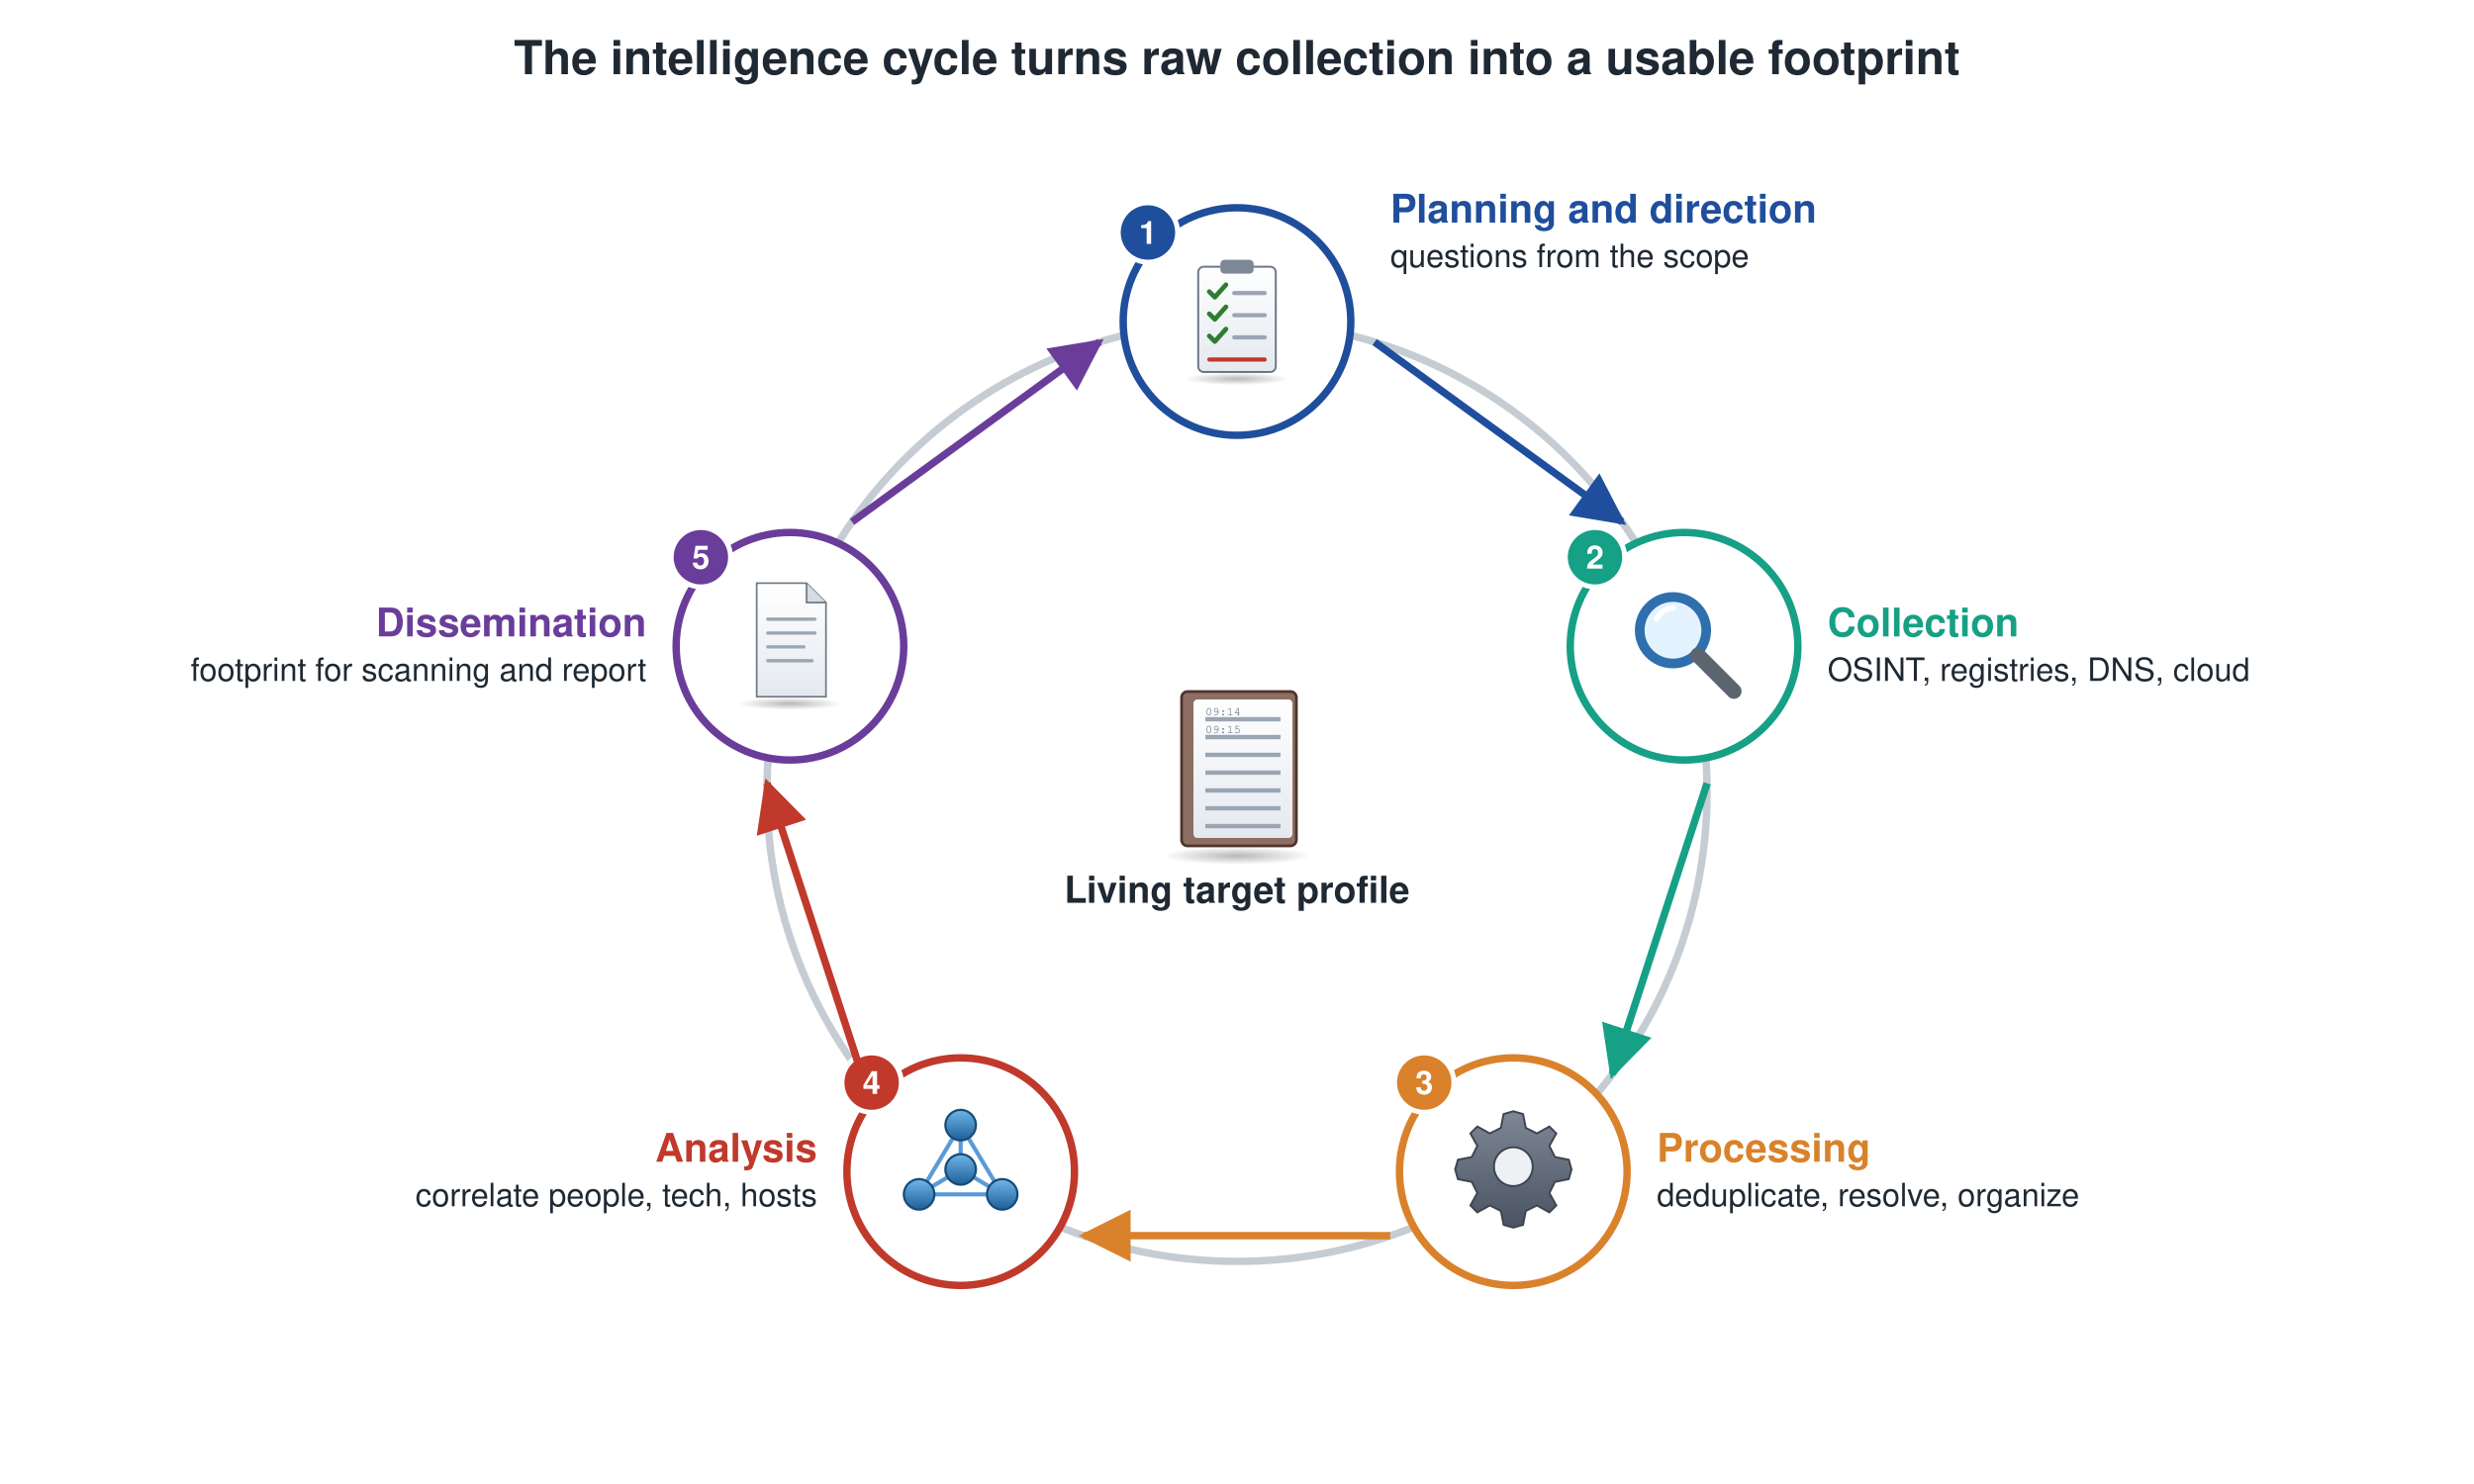
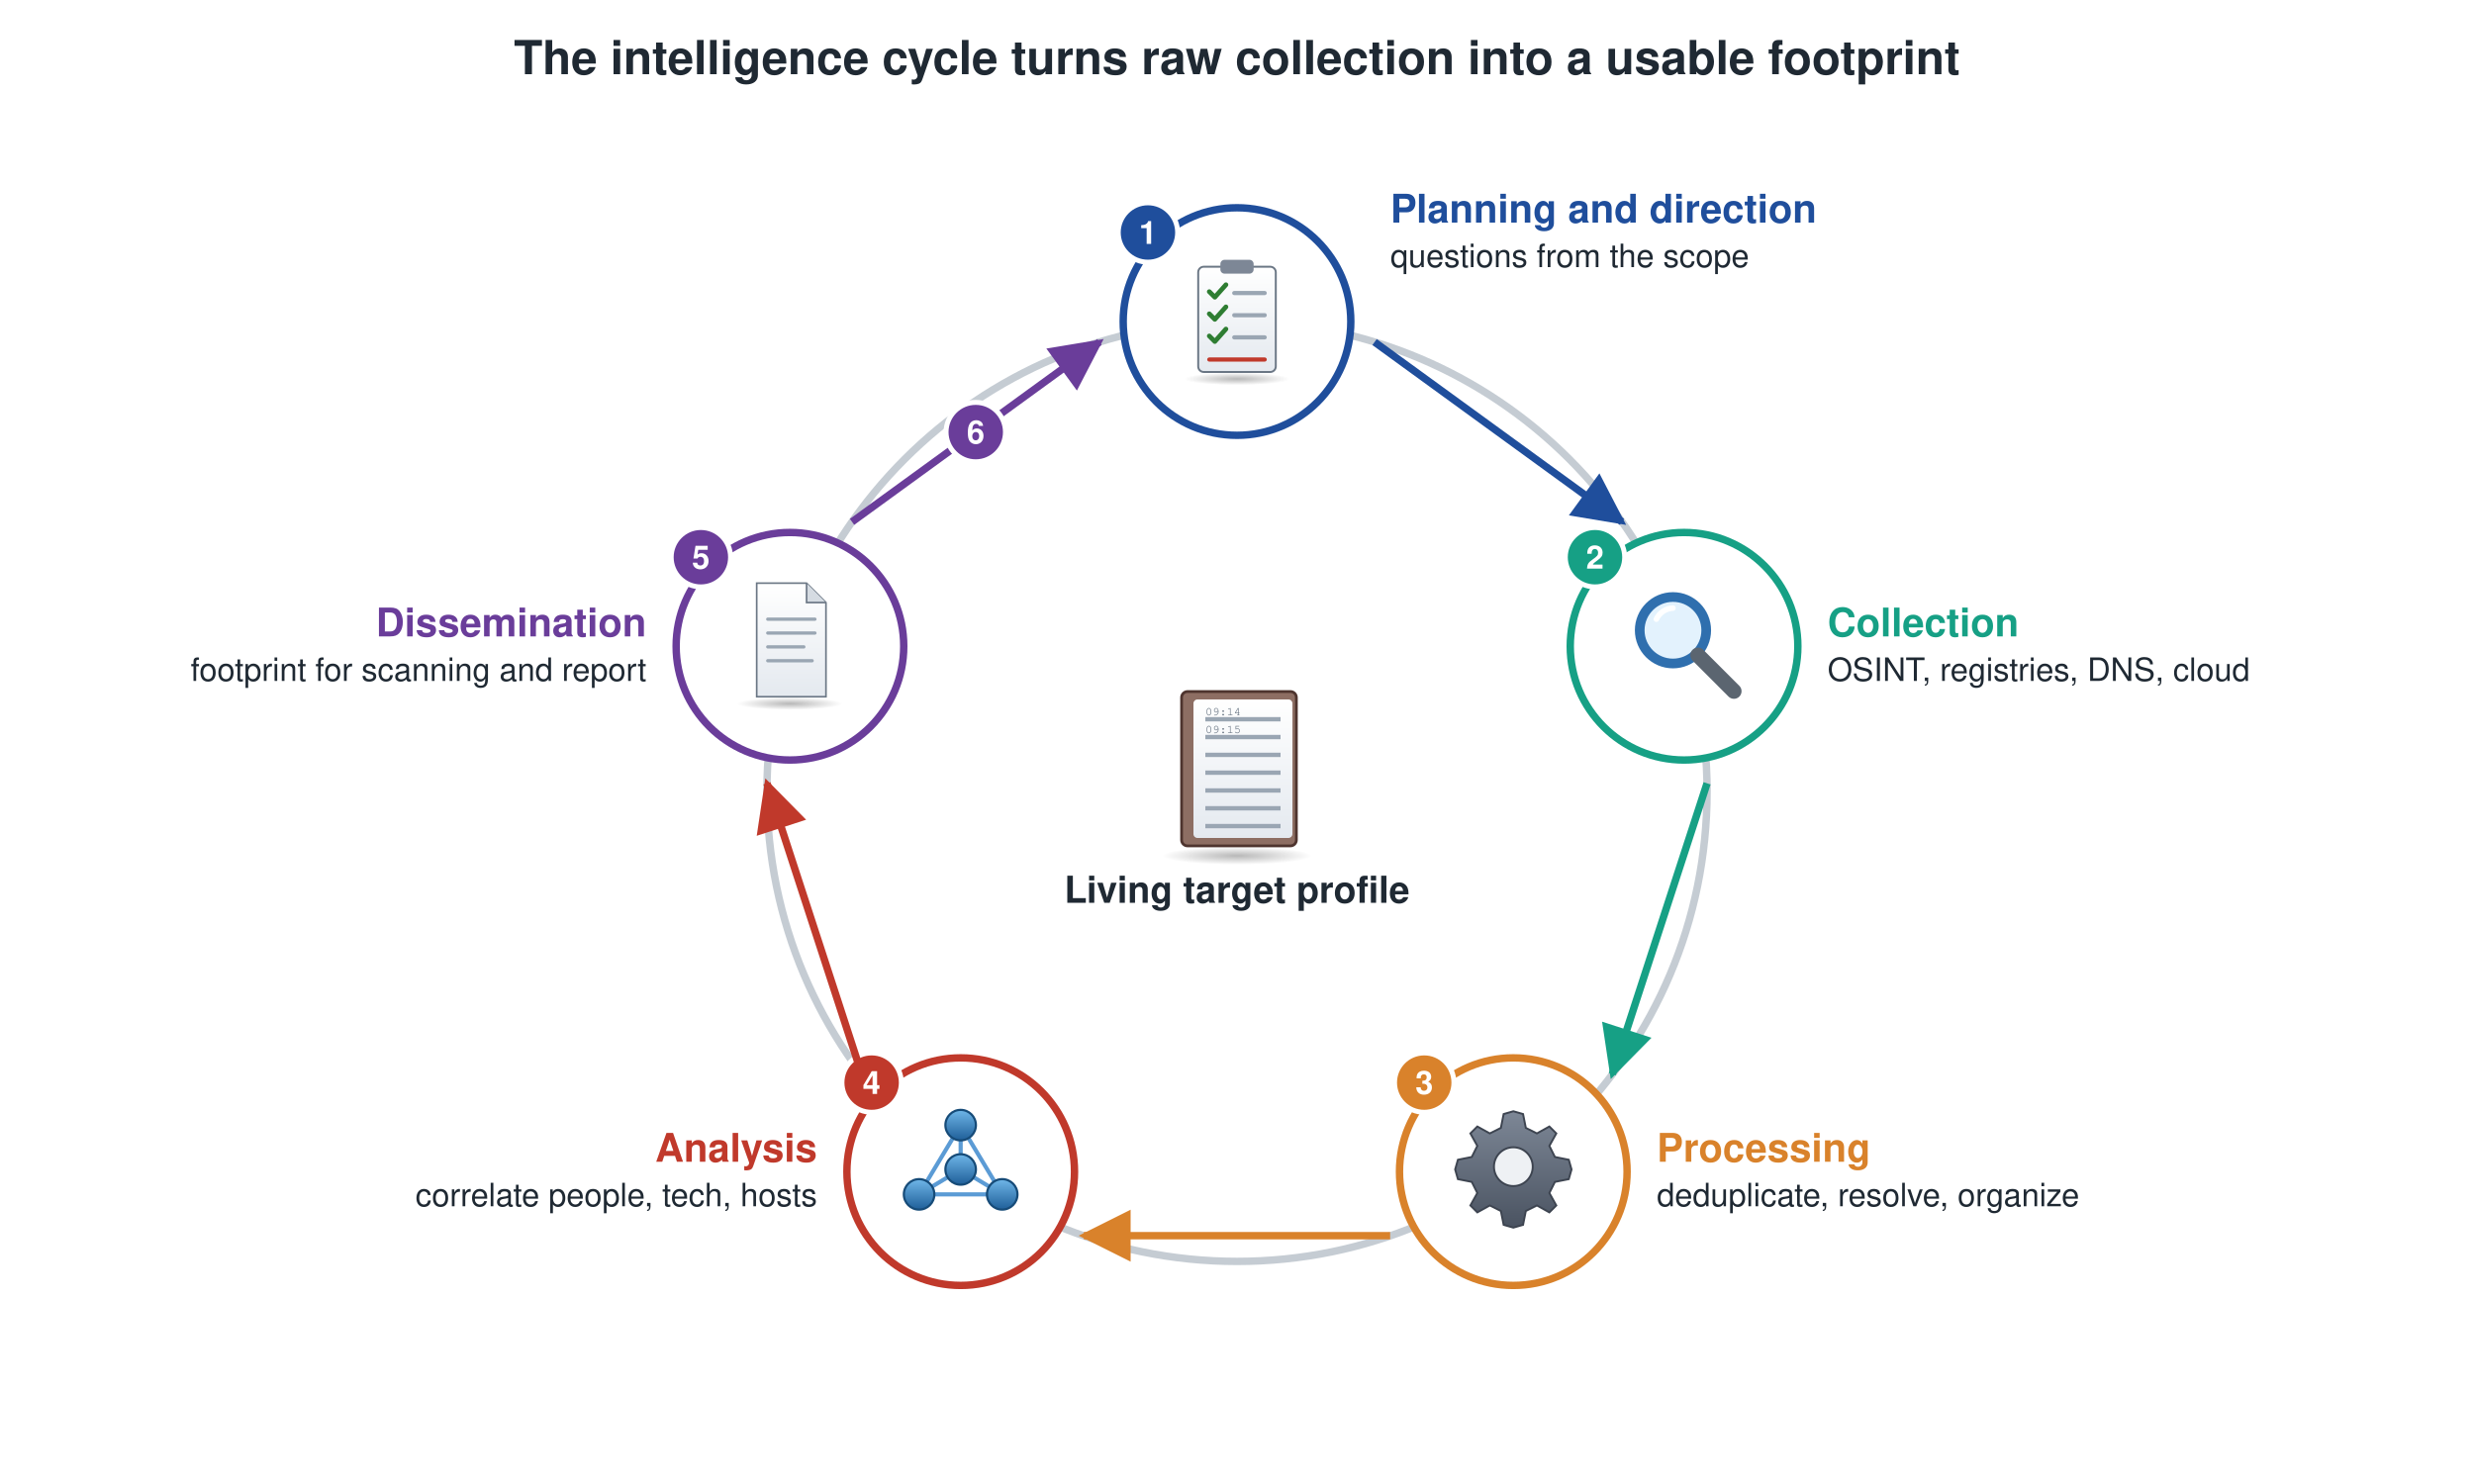
<svg xmlns="http://www.w3.org/2000/svg" viewBox="0 0 1000 600" width="1000" height="600" role="img" aria-labelledby="t d">
  <style>@media (prefers-reduced-motion: no-preference){.st{animation:fig-in .7s ease-out both}.s1{animation-delay:0.00s}.s2{animation-delay:0.90s}.s3{animation-delay:1.80s}.s4{animation-delay:2.70s}.s5{animation-delay:3.60s}.s6{animation-delay:4.50s}}@keyframes fig-in{from{opacity:0}to{opacity:1}}</style>
  <defs>
    <linearGradient id="g-box" x1="0" y1="0" x2="0" y2="1">
      <stop offset="0" stop-color="#f3f8fe" />
      <stop offset="1" stop-color="#c9ddf4" />
    </linearGradient>
    <filter id="f-drop" x="-10%" y="-10%" width="130%" height="140%">
      <feDropShadow dx="1.5" dy="2" stdDeviation="1.6" flood-color="#000" flood-opacity=".18" />
    </filter>
    <marker id="a-16a085" viewBox="0 0 10 10" refX="9" refY="5" markerWidth="7" markerHeight="7" orient="auto-start-reverse">
      <path d="M0 0 L10 5 L0 10 Z" fill="#16a085" />
    </marker>
    <marker id="a-1f4e9c" viewBox="0 0 10 10" refX="9" refY="5" markerWidth="7" markerHeight="7" orient="auto-start-reverse">
      <path d="M0 0 L10 5 L0 10 Z" fill="#1f4e9c" />
    </marker>
    <marker id="a-6a3d9a" viewBox="0 0 10 10" refX="9" refY="5" markerWidth="7" markerHeight="7" orient="auto-start-reverse">
      <path d="M0 0 L10 5 L0 10 Z" fill="#6a3d9a" />
    </marker>
    <marker id="a-c0392b" viewBox="0 0 10 10" refX="9" refY="5" markerWidth="7" markerHeight="7" orient="auto-start-reverse">
      <path d="M0 0 L10 5 L0 10 Z" fill="#c0392b" />
    </marker>
    <marker id="a-d9822b" viewBox="0 0 10 10" refX="9" refY="5" markerWidth="7" markerHeight="7" orient="auto-start-reverse">
      <path d="M0 0 L10 5 L0 10 Z" fill="#d9822b" />
    </marker>
    <linearGradient id="g-steel" x1="0" y1="0" x2="1" y2="0">
      <stop offset="0" stop-color="#4a5361" />
      <stop offset=".5" stop-color="#2b313a" />
      <stop offset="1" stop-color="#1c2027" />
    </linearGradient>
    <linearGradient id="g-steel-top" x1="0" y1="0" x2="0" y2="1">
      <stop offset="0" stop-color="#7d8796" />
      <stop offset="1" stop-color="#4a5361" />
    </linearGradient>
    <linearGradient id="g-silver" x1="0" y1="0" x2="0" y2="1">
      <stop offset="0" stop-color="#f4f6f8" />
      <stop offset="1" stop-color="#b9c0c9" />
    </linearGradient>
    <linearGradient id="g-silver-side" x1="0" y1="0" x2="1" y2="0">
      <stop offset="0" stop-color="#d8dde3" />
      <stop offset="1" stop-color="#9aa3ae" />
    </linearGradient>
    <linearGradient id="g-screen" x1="0" y1="0" x2="1" y2="1">
      <stop offset="0" stop-color="#5fc3ff" />
      <stop offset=".55" stop-color="#1e88e5" />
      <stop offset="1" stop-color="#0b4f9c" />
    </linearGradient>
    <linearGradient id="g-router" x1="0" y1="0" x2="0" y2="1">
      <stop offset="0" stop-color="#6fb6e8" />
      <stop offset="1" stop-color="#1f5f99" />
    </linearGradient>
    <linearGradient id="g-router-top" x1="0" y1="0" x2="0" y2="1">
      <stop offset="0" stop-color="#e9f4fc" />
      <stop offset="1" stop-color="#a9cdea" />
    </linearGradient>
    <linearGradient id="g-db" x1="0" y1="0" x2="1" y2="0">
      <stop offset="0" stop-color="#8e99a6" />
      <stop offset=".45" stop-color="#e3e7eb" />
      <stop offset="1" stop-color="#7b8693" />
    </linearGradient>
    <linearGradient id="g-brick" x1="0" y1="0" x2="0" y2="1">
      <stop offset="0" stop-color="#e2774f" />
      <stop offset="1" stop-color="#b2472a" />
    </linearGradient>
    <linearGradient id="g-cloud" x1="0" y1="0" x2="0" y2="1">
      <stop offset="0" stop-color="#ffffff" />
      <stop offset="1" stop-color="#b8dcf5" />
    </linearGradient>
    <linearGradient id="g-skin" x1="0" y1="0" x2="0" y2="1">
      <stop offset="0" stop-color="#f7d7bf" />
      <stop offset="1" stop-color="#e2b394" />
    </linearGradient>
    <linearGradient id="g-suit" x1="0" y1="0" x2="0" y2="1">
      <stop offset="0" stop-color="#4b5563" />
      <stop offset="1" stop-color="#1f2733" />
    </linearGradient>
    <linearGradient id="g-suit2" x1="0" y1="0" x2="0" y2="1">
      <stop offset="0" stop-color="#7b5ea7" />
      <stop offset="1" stop-color="#46336b" />
    </linearGradient>
    <linearGradient id="g-hood" x1="0" y1="0" x2="0" y2="1">
      <stop offset="0" stop-color="#3a3f47" />
      <stop offset="1" stop-color="#0f1216" />
    </linearGradient>
    <linearGradient id="g-robot" x1="0" y1="0" x2="0" y2="1">
      <stop offset="0" stop-color="#e8eef5" />
      <stop offset="1" stop-color="#9fb0c3" />
    </linearGradient>
    <linearGradient id="g-gold" x1="0" y1="0" x2="0" y2="1">
      <stop offset="0" stop-color="#ffe08a" />
      <stop offset="1" stop-color="#d49a1f" />
    </linearGradient>
    <linearGradient id="g-paper" x1="0" y1="0" x2="0" y2="1">
      <stop offset="0" stop-color="#ffffff" />
      <stop offset="1" stop-color="#e4e9ef" />
    </linearGradient>
    <linearGradient id="g-green" x1="0" y1="0" x2="0" y2="1">
      <stop offset="0" stop-color="#7fd38b" />
      <stop offset="1" stop-color="#2e8b45" />
    </linearGradient>
    <linearGradient id="g-red" x1="0" y1="0" x2="0" y2="1">
      <stop offset="0" stop-color="#ff8a80" />
      <stop offset="1" stop-color="#c62828" />
    </linearGradient>
    <radialGradient id="g-shadow">
      <stop offset="0" stop-color="#000" stop-opacity=".28" />
      <stop offset="1" stop-color="#000" stop-opacity="0" />
    </radialGradient>
    <linearGradient id="g-suit3" x1="0" y1="0" x2="0" y2="1">
      <stop offset="0" stop-color="#2e86c1" />
      <stop offset="1" stop-color="#1b4f72" />
    </linearGradient>
    <symbol id="i-logbook" viewBox="0 0 100 100">
      <ellipse cx="50" cy="95" rx="38" ry="4.5" fill="url(#g-shadow)" />
      <rect x="22" y="12" width="58" height="78" rx="3" fill="#8d6e63" stroke="#4e342e" stroke-width="1.4" />
      <rect x="28" y="16" width="50" height="70" rx="2" fill="url(#g-paper)" />
      <line x1="34" y1="26" x2="72" y2="26" stroke="#9aa6b3" stroke-width="2.2" />
      <line x1="34" y1="35" x2="72" y2="35" stroke="#9aa6b3" stroke-width="2.2" />
      <line x1="34" y1="44" x2="72" y2="44" stroke="#9aa6b3" stroke-width="2.2" />
      <line x1="34" y1="53" x2="72" y2="53" stroke="#9aa6b3" stroke-width="2.2" />
      <line x1="34" y1="62" x2="72" y2="62" stroke="#9aa6b3" stroke-width="2.2" />
      <line x1="34" y1="71" x2="72" y2="71" stroke="#9aa6b3" stroke-width="2.2" />
      <line x1="34" y1="80" x2="72" y2="80" stroke="#9aa6b3" stroke-width="2.2" />
      <g fill="#6b7785" font-family="Courier, monospace" font-size="6">
        <text x="34" y="24">09:14</text>
        <text x="34" y="33">09:15</text>
      </g>
    </symbol>
    <symbol id="i-checklist" viewBox="0 0 100 100">
      <ellipse cx="50" cy="95" rx="38" ry="4.5" fill="url(#g-shadow)" />
      <rect x="22" y="14" width="56" height="76" rx="4" fill="url(#g-paper)" stroke="#6b7785" stroke-width="1.4" />
      <rect x="38" y="9" width="24" height="10" rx="3" fill="#7d8796" />
      <path d="M30 32 l4 4 8 -9" fill="none" stroke="#2e7d32" stroke-width="3.4" stroke-linecap="round" stroke-linejoin="round" />
      <line x1="48" y1="33" x2="70" y2="33" stroke="#9aa6b3" stroke-width="3" stroke-linecap="round" />
      <path d="M30 48 l4 4 8 -9" fill="none" stroke="#2e7d32" stroke-width="3.4" stroke-linecap="round" stroke-linejoin="round" />
      <line x1="48" y1="49" x2="70" y2="49" stroke="#9aa6b3" stroke-width="3" stroke-linecap="round" />
      <path d="M30 64 l4 4 8 -9" fill="none" stroke="#2e7d32" stroke-width="3.4" stroke-linecap="round" stroke-linejoin="round" />
      <line x1="48" y1="65" x2="70" y2="65" stroke="#9aa6b3" stroke-width="3" stroke-linecap="round" />
      <line x1="30" y1="81" x2="70" y2="81" stroke="#c0392b" stroke-width="3" stroke-linecap="round" />
    </symbol>
    <symbol id="i-search" viewBox="0 0 100 100">
      <circle cx="42" cy="42" r="24" fill="#e3f2fd" stroke="#2f6fae" stroke-width="7" />
      <line x1="60" y1="60" x2="86" y2="86" stroke="#5b6570" stroke-width="11" stroke-linecap="round" />
      <path d="M30 34 a14 14 0 0 1 12 -8" fill="none" stroke="#fff" stroke-width="4" stroke-linecap="round" />
    </symbol>
    <symbol id="i-gear" viewBox="0 0 100 100">
      <path d="M50 10 l7 2 2 10 8 4 9 -5 5 5 -5 9 4 8 10 2 2 7 -2 7 -10 2 -4 8 5 9 -5 5 -9 -5 -8 4 -2 10 -7 2 -7 -2 -2 -10 -8 -4 -9 5 -5 -5 5 -9 -4 -8 -10 -2 -2 -7 2 -7 10 -2 4 -8 -5 -9 5 -5 9 5 8 -4 2 -10 Z" fill="url(#g-steel-top)" stroke="#3d4450" stroke-width="1.4" />
      <circle cx="50" cy="50" r="14" fill="#eef1f4" stroke="#3d4450" stroke-width="1.4" />
    </symbol>
    <symbol id="i-nodes" viewBox="0 0 100 100">
      <g stroke="#5b9bd5" stroke-width="3">
        <line x1="50" y1="20" x2="20" y2="70" />
        <line x1="50" y1="20" x2="80" y2="70" />
        <line x1="20" y1="70" x2="80" y2="70" />
        <line x1="50" y1="20" x2="50" y2="52" />
        <line x1="20" y1="70" x2="50" y2="52" />
        <line x1="80" y1="70" x2="50" y2="52" />
      </g>
      <circle cx="50" cy="20" r="11" fill="url(#g-router)" stroke="#164b78" stroke-width="1.6" />
      <circle cx="20" cy="70" r="11" fill="url(#g-router)" stroke="#164b78" stroke-width="1.6" />
      <circle cx="80" cy="70" r="11" fill="url(#g-router)" stroke="#164b78" stroke-width="1.6" />
      <circle cx="50" cy="52" r="11" fill="url(#g-router)" stroke="#164b78" stroke-width="1.6" />
    </symbol>
    <symbol id="i-document" viewBox="0 0 100 100">
      <ellipse cx="50" cy="95" rx="38" ry="4.5" fill="url(#g-shadow)" />
      <path d="M26 8 H62 L76 22 V90 H26 Z" fill="url(#g-paper)" stroke="#6b7785" stroke-width="1.2" />
      <path d="M62 8 V22 H76" fill="#d5dbe2" stroke="#6b7785" stroke-width="1.2" />
      <g stroke="#9aa6b3" stroke-width="2.4" stroke-linecap="round">
        <line x1="34" y1="34" x2="68" y2="34" />
        <line x1="34" y1="44" x2="68" y2="44" />
        <line x1="34" y1="54" x2="60" y2="54" />
        <line x1="34" y1="64" x2="66" y2="64" />
      </g>
    </symbol>
  </defs>
  <rect width="1000" height="600" fill="#ffffff" />
  <text x="500.0" y="30.0" font-family="Helvetica, Arial, sans-serif" font-size="19" fill="#1f2933" font-weight="bold" text-anchor="middle">The intelligence cycle turns raw collection into a usable footprint</text>
  <circle cx="500" cy="320" r="190" fill="none" fill-opacity="1" stroke="#c5ccd3" stroke-width="3" />
  <use href="#i-logbook" x="460.0" y="270.0" width="80" height="80" />
  <text x="500.0" y="365.0" font-family="Helvetica, Arial, sans-serif" font-size="15" fill="#1f2933" font-weight="bold" text-anchor="middle">Living target profile</text>
  <g class="st s1">
    <circle cx="500.0" cy="130.0" r="46" fill="#ffffff" fill-opacity="1" stroke="#1f4e9c" stroke-width="3" />
  </g>
  <g class="st s1">
    <use href="#i-checklist" x="472.0" y="100.0" width="56" height="56" />
  </g>
  <g class="st s1">
    <circle cx="464.0" cy="94.0" r="12" fill="#1f4e9c" stroke="#fff" stroke-width="2" />
    <text x="464.0" y="98.6" font-family="Helvetica, Arial, sans-serif" font-size="13" fill="#fff" font-weight="bold" text-anchor="middle">1</text>
  </g>
  <g class="st s1">
    <text x="562.0" y="90.0" font-family="Helvetica, Arial, sans-serif" font-size="16" fill="#1f4e9c" font-weight="bold" text-anchor="start">Planning and direction</text>
  </g>
  <g class="st s1">
    <text x="562.0" y="108.0" font-family="Helvetica, Arial, sans-serif" font-size="13" fill="#1f2933" font-weight="normal" text-anchor="start">questions from the scope</text>
  </g>
  <g class="st s2">
    <path d="M555.6 138.3 L655.6 211.0" fill="none" stroke="#1f4e9c" stroke-width="3" marker-end="url(#a-1f4e9c)" stroke-linejoin="round" />
  </g>
  <g class="st s2">
    <circle cx="680.701" cy="261.287" r="46" fill="#ffffff" fill-opacity="1" stroke="#16a085" stroke-width="3" />
  </g>
  <g class="st s2">
    <use href="#i-search" x="652.7" y="231.3" width="56" height="56" />
  </g>
  <g class="st s2">
    <circle cx="644.701" cy="225.287" r="12" fill="#16a085" stroke="#fff" stroke-width="2" />
    <text x="644.7" y="229.9" font-family="Helvetica, Arial, sans-serif" font-size="13" fill="#fff" font-weight="bold" text-anchor="middle">2</text>
  </g>
  <g class="st s2">
    <text x="738.7" y="257.3" font-family="Helvetica, Arial, sans-serif" font-size="16" fill="#16a085" font-weight="bold" text-anchor="start">Collection</text>
  </g>
  <g class="st s2">
    <text x="738.7" y="275.3" font-family="Helvetica, Arial, sans-serif" font-size="13" fill="#1f2933" font-weight="normal" text-anchor="start">OSINT, registries, DNS, cloud</text>
  </g>
  <g class="st s3">
    <path d="M690.0 316.7 L651.7 434.3" fill="none" stroke="#16a085" stroke-width="3" marker-end="url(#a-16a085)" stroke-linejoin="round" />
  </g>
  <g class="st s3">
    <circle cx="611.679" cy="473.713" r="46" fill="#ffffff" fill-opacity="1" stroke="#d9822b" stroke-width="3" />
  </g>
  <g class="st s3">
    <use href="#i-gear" x="583.7" y="443.7" width="56" height="56" />
  </g>
  <g class="st s3">
    <circle cx="575.679" cy="437.713" r="12" fill="#d9822b" stroke="#fff" stroke-width="2" />
    <text x="575.7" y="442.3" font-family="Helvetica, Arial, sans-serif" font-size="13" fill="#fff" font-weight="bold" text-anchor="middle">3</text>
  </g>
  <g class="st s3">
    <text x="669.7" y="469.7" font-family="Helvetica, Arial, sans-serif" font-size="16" fill="#d9822b" font-weight="bold" text-anchor="start">Processing</text>
  </g>
  <g class="st s3">
    <text x="669.7" y="487.7" font-family="Helvetica, Arial, sans-serif" font-size="13" fill="#1f2933" font-weight="normal" text-anchor="start">deduplicate, resolve, organize</text>
  </g>
  <g class="st s4">
    <path d="M561.9 499.6 L438.1 499.6" fill="none" stroke="#d9822b" stroke-width="3" marker-end="url(#a-d9822b)" stroke-linejoin="round" />
  </g>
  <g class="st s4">
    <circle cx="388.321" cy="473.713" r="46" fill="#ffffff" fill-opacity="1" stroke="#c0392b" stroke-width="3" />
  </g>
  <g class="st s4">
    <use href="#i-nodes" x="360.3" y="443.7" width="56" height="56" />
  </g>
  <g class="st s4">
    <circle cx="352.321" cy="437.713" r="12" fill="#c0392b" stroke="#fff" stroke-width="2" />
    <text x="352.3" y="442.3" font-family="Helvetica, Arial, sans-serif" font-size="13" fill="#fff" font-weight="bold" text-anchor="middle">4</text>
  </g>
  <g class="st s4">
    <text x="330.3" y="469.7" font-family="Helvetica, Arial, sans-serif" font-size="16" fill="#c0392b" font-weight="bold" text-anchor="end">Analysis</text>
  </g>
  <g class="st s4">
    <text x="330.3" y="487.7" font-family="Helvetica, Arial, sans-serif" font-size="13" fill="#1f2933" font-weight="normal" text-anchor="end">correlate people, tech, hosts</text>
  </g>
  <g class="st s5">
    <path d="M348.3 434.3 L310.0 316.7" fill="none" stroke="#c0392b" stroke-width="3" marker-end="url(#a-c0392b)" stroke-linejoin="round" />
  </g>
  <g class="st s5">
    <circle cx="319.299" cy="261.287" r="46" fill="#ffffff" fill-opacity="1" stroke="#6a3d9a" stroke-width="3" />
  </g>
  <g class="st s5">
    <use href="#i-document" x="291.3" y="231.3" width="56" height="56" />
  </g>
  <g class="st s5">
    <circle cx="283.299" cy="225.287" r="12" fill="#6a3d9a" stroke="#fff" stroke-width="2" />
    <text x="283.3" y="229.9" font-family="Helvetica, Arial, sans-serif" font-size="13" fill="#fff" font-weight="bold" text-anchor="middle">5</text>
  </g>
  <g class="st s5">
    <text x="261.3" y="257.3" font-family="Helvetica, Arial, sans-serif" font-size="16" fill="#6a3d9a" font-weight="bold" text-anchor="end">Dissemination</text>
  </g>
  <g class="st s5">
    <text x="261.3" y="275.3" font-family="Helvetica, Arial, sans-serif" font-size="13" fill="#1f2933" font-weight="normal" text-anchor="end">footprint for scanning and report</text>
  </g>
  <g class="st s6">
    <path d="M344.4 211.0 L444.4 138.3" fill="none" stroke="#6a3d9a" stroke-width="3" marker-end="url(#a-6a3d9a)" stroke-linejoin="round" />
  </g>
+   <g class="st s6">
+     <circle cx="394.4" cy="174.7" r="12" fill="#6a3d9a" stroke="#fff" stroke-width="2" />
+     <text x="394.4" y="179.3" font-family="Helvetica, Arial, sans-serif" font-size="13" fill="#fff" font-weight="bold" text-anchor="middle">6</text>
+   </g>
</svg>
